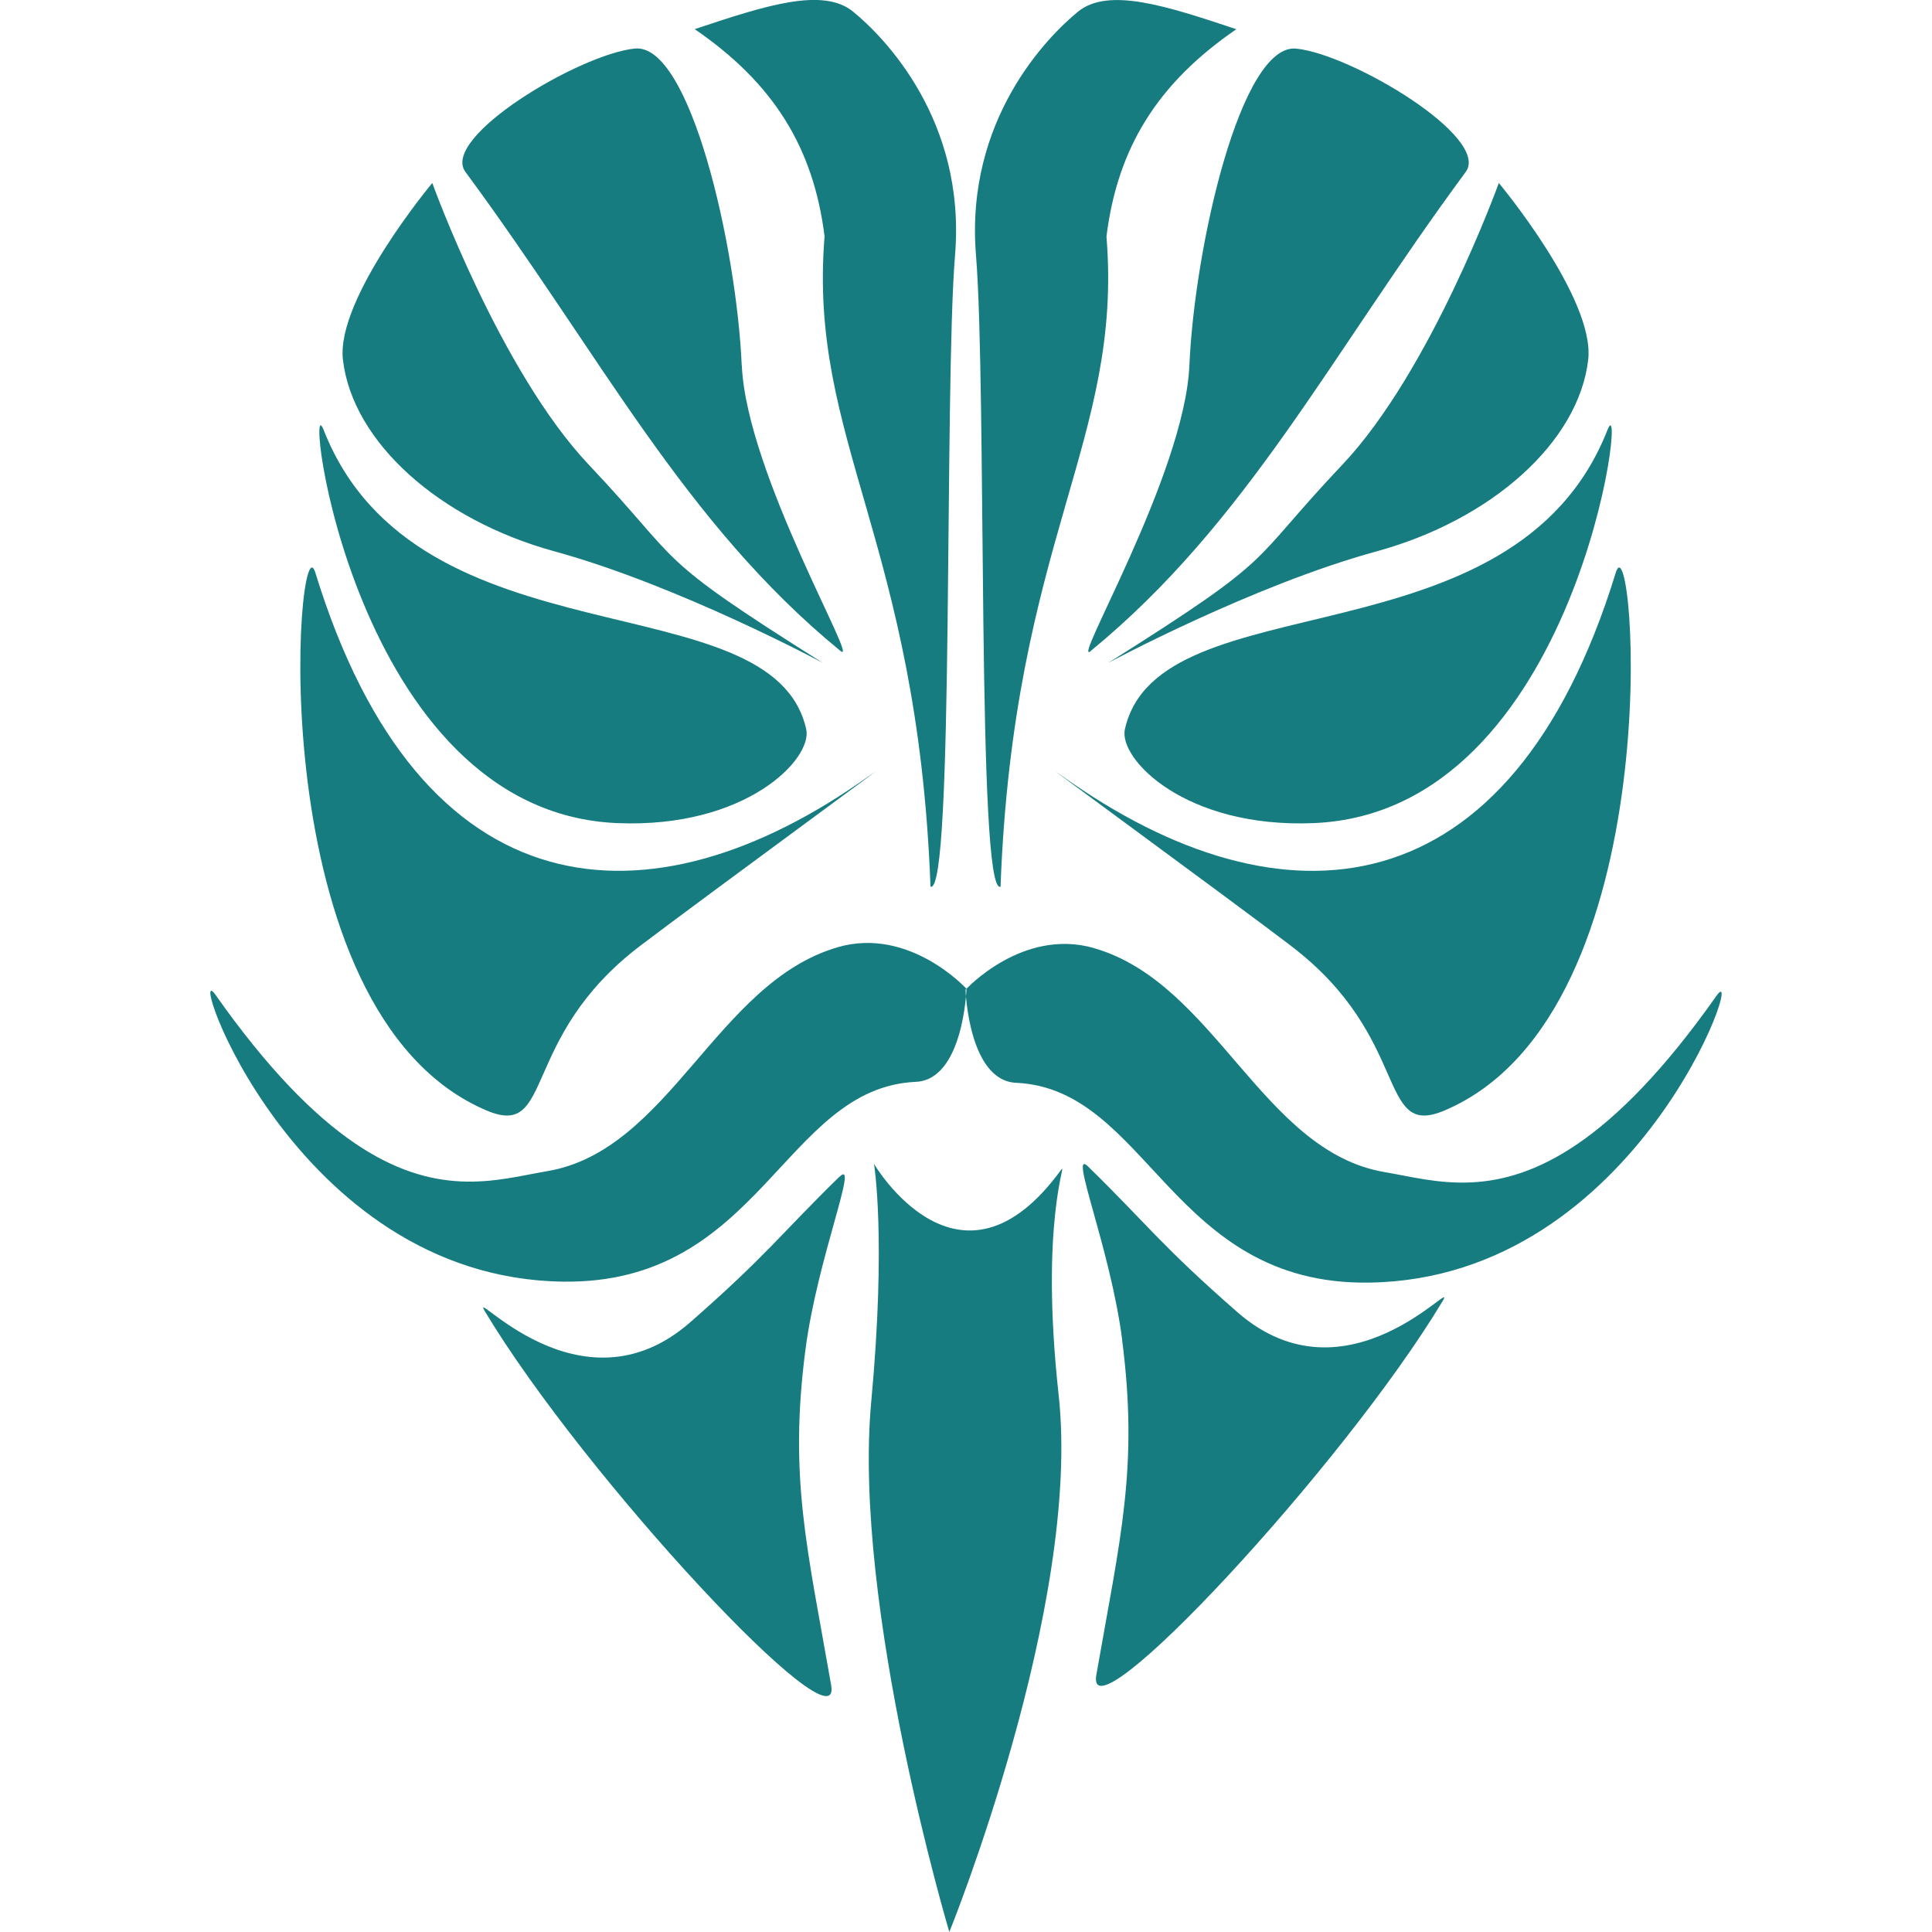
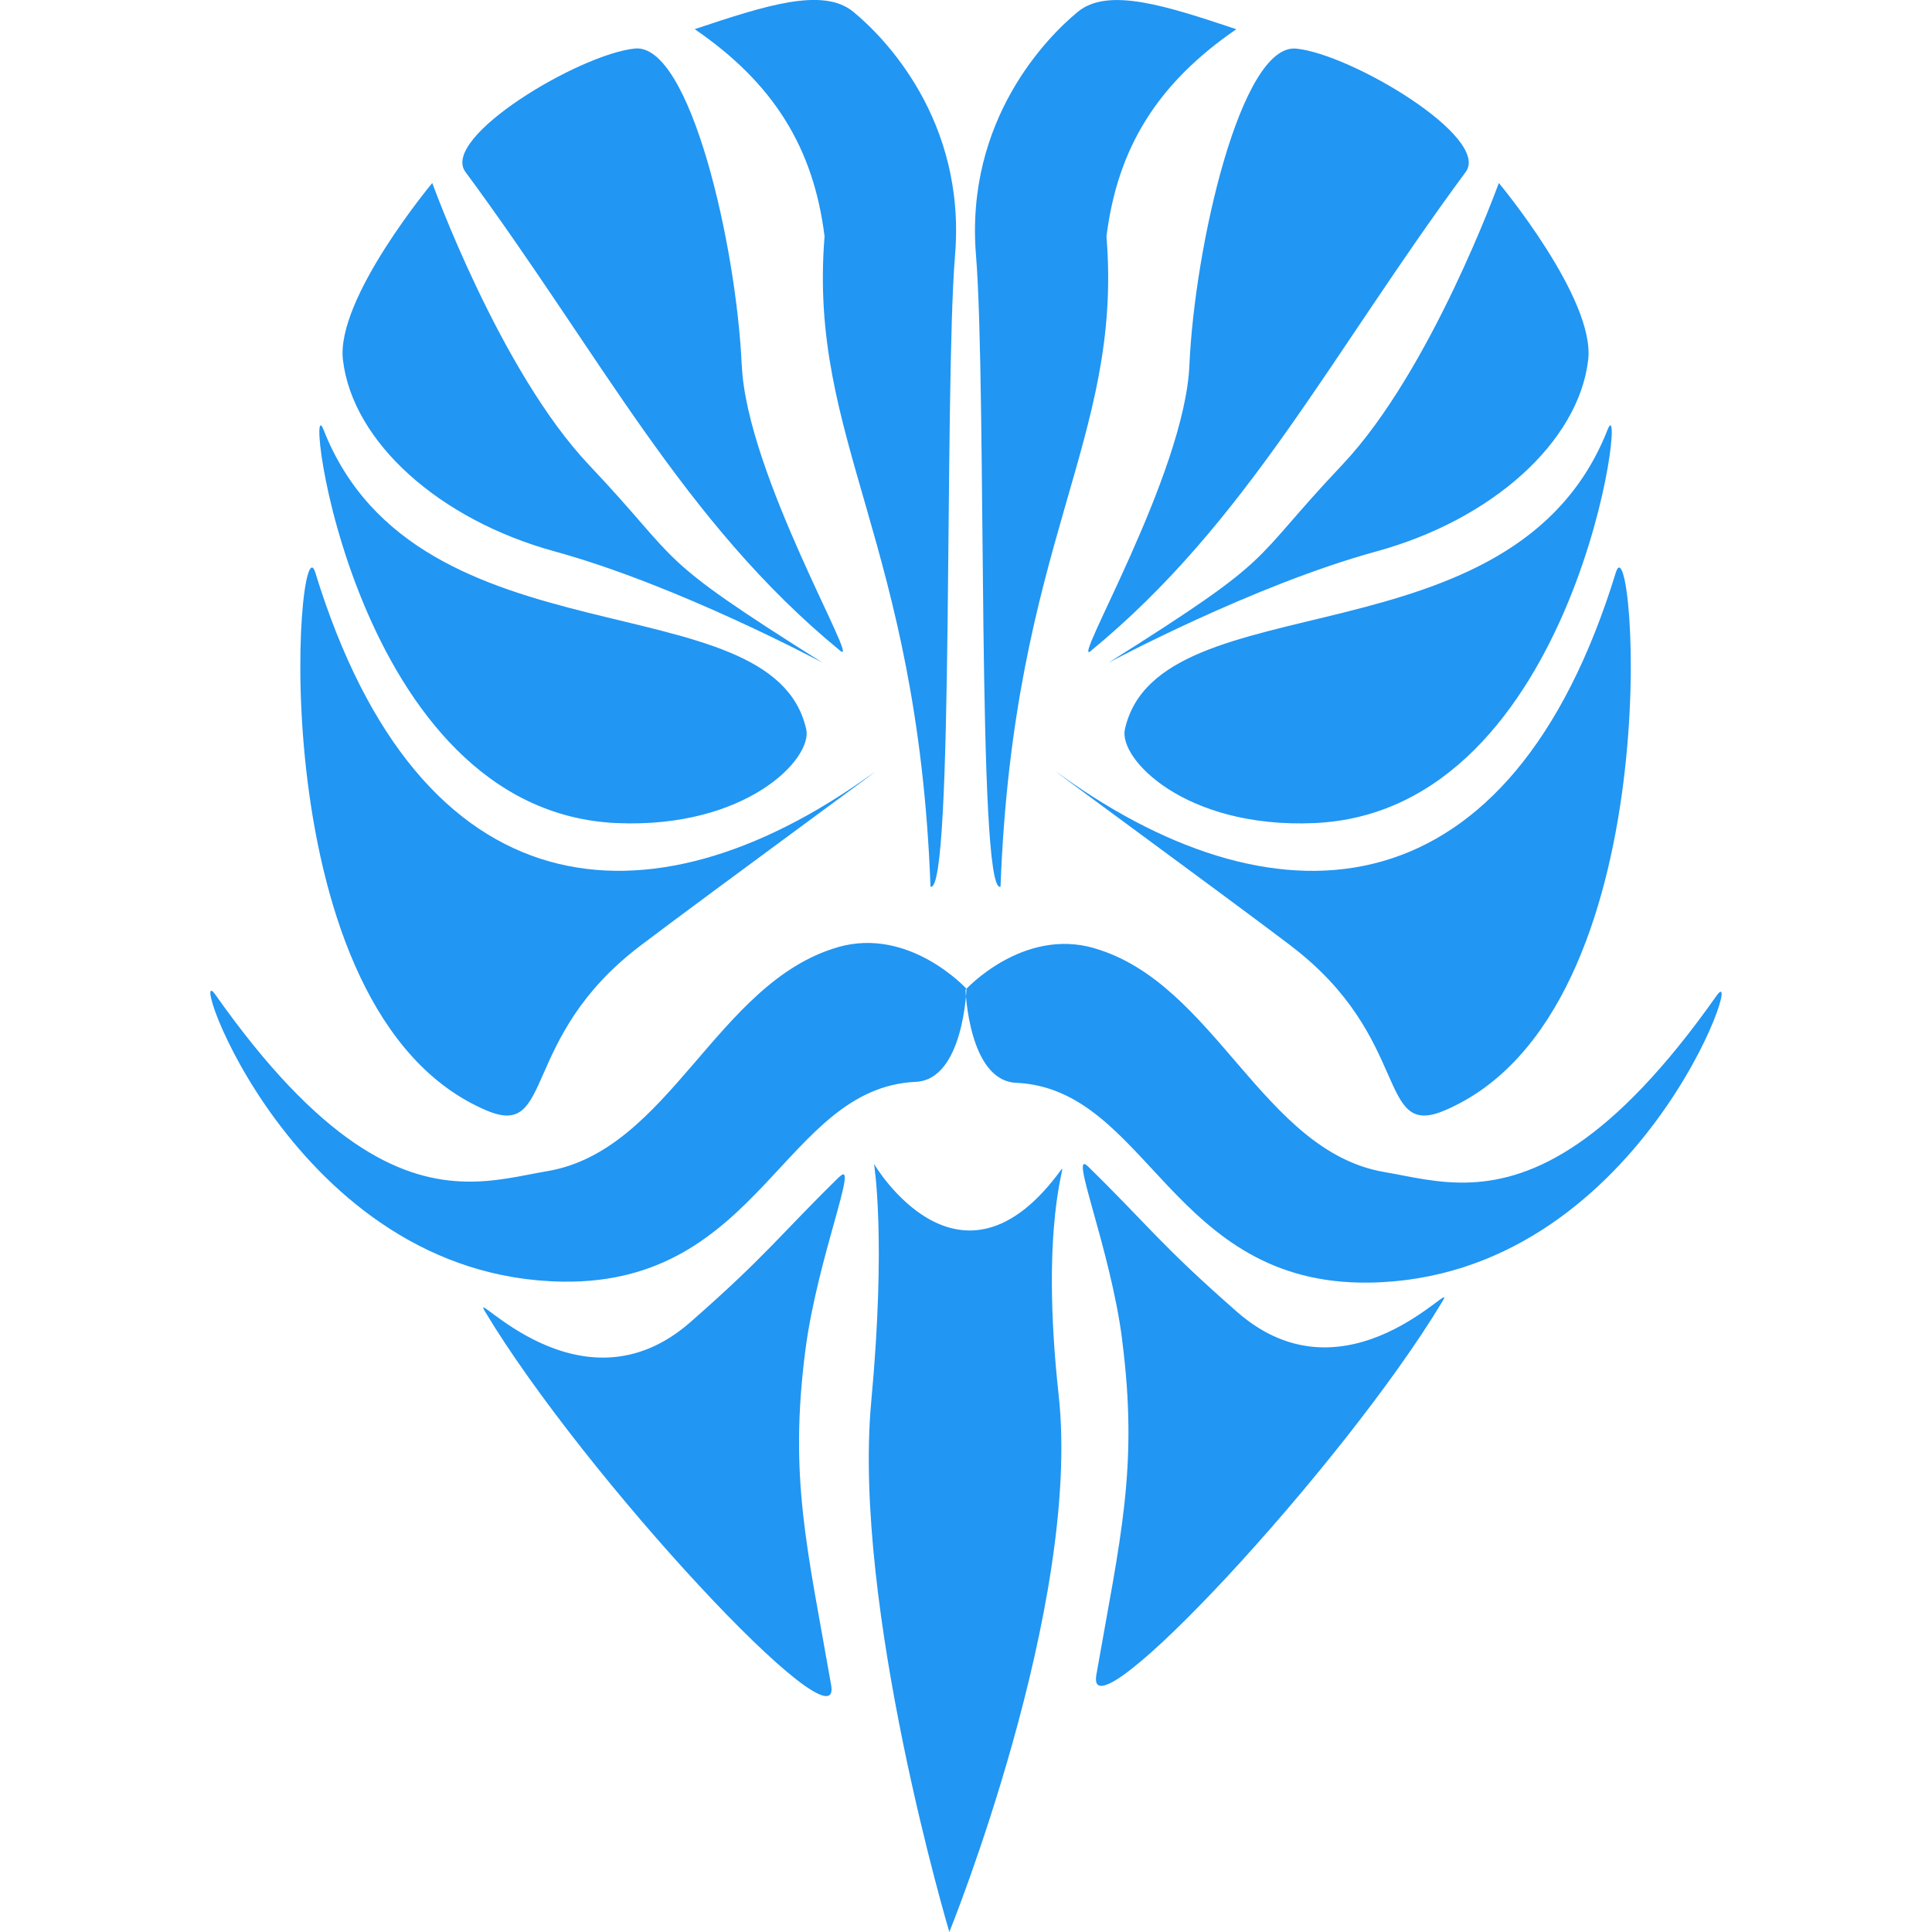
<svg xmlns="http://www.w3.org/2000/svg" role="img" viewBox="0 0 24 24">
-   <path d="M10.857 14.458s.155.921-.034 2.952c-.236 2.546.97 6.59.97 6.59s1.645-4.052 1.358-6.67c-.236-2.152.107-2.904.034-2.803-1.264 1.746-2.328-.069-2.328-.069zM13.939 16.643c.206 1.591-.023 2.462-.32 4.164-.15.861 3.068-2.589 4.302-4.645.206-.343-1.18 1.337-2.551.137-.951-.832-1.114-1.085-1.853-1.808-.249-.244.277 1.014.423 2.151zM10.427 14.618c-.739.723-.903.976-1.853 1.808-1.371 1.2-2.757-.48-2.551-.137 1.234 2.057 4.452 5.506 4.302 4.645-.297-1.703-.526-2.574-.32-4.164.147-1.137.673-2.395.423-2.151zM13.593 11.779c1.504.434 2.088 2.523 3.606 2.781.314.053.667.148 1.079.128.77-.037 1.744-.472 3.045-2.318.385-.546-.955 3.514-4.313 3.563-2.46.036-2.747-2.408-4.387-2.482-.592-.027-.629-1.156-.629-1.156s.706-.774 1.598-.517zM10.407 11.767c-1.504.434-2.088 2.523-3.606 2.781-.314.053-.667.148-1.079.128-.77-.037-1.744-.472-3.045-2.318-.385-.546.955 3.514 4.313 3.563 2.46.036 2.747-2.408 4.387-2.482.592-.027.629-1.156.629-1.156s-.706-.774-1.598-.517zM16.033 11.747c1.513 1.146 1.062 2.408 1.911 2.048 2.859-1.212 2.359-7.434 2.128-6.682-1.303 4.242-4.143 4.48-6.876 2.528-.534-.381 1.985 1.459 2.837 2.105zM10.793 9.641C8.06 11.592 5.22 11.355 3.917 7.113c-.231-.752-.731 5.469 2.128 6.682.849.36.398-.902 1.911-2.048.852-.646 3.371-2.486 2.837-2.105zM16.319 10.225c3.3-.136 3.909-5.545 3.65-4.885-1.165 2.963-5.574 1.848-5.995 3.718-.083.367.747 1.233 2.345 1.167zM10.015 9.058c-.421-1.87-4.831-.755-5.995-3.718-.259-.66.35 4.749 3.65 4.885 1.599.066 2.428-.8 2.345-1.167zM13.768 8.234s1.794-.964 3.33-1.384c1.435-.393 2.512-1.359 2.631-2.38.089-.76-1.11-2.197-1.11-2.197s-.841 2.334-1.945 3.501c-1.201 1.27-.745 1.099-2.906 2.46zM7.315 5.774C6.211 4.607 5.37 2.273 5.37 2.273S4.171 3.709 4.26 4.47c.12 1.021 1.196 1.987 2.631 2.38 1.536.421 3.33 1.384 3.33 1.384-2.162-1.361-1.705-1.19-2.906-2.46zM13.55 8.086c1.943-1.594 2.976-3.673 4.657-5.949.317-.429-1.419-1.465-2.105-1.533S14.84 3.057 14.775 4.54c-.059 1.354-1.486 3.761-1.224 3.547zM9.214 4.539C9.149 3.056 8.573.535 7.887.603S5.465 1.707 5.782 2.136c1.681 2.276 2.713 4.356 4.657 5.949.261.214-1.165-2.193-1.224-3.547zM13.745 2.937c.137-1.098.631-1.9 1.613-2.574-.868-.29-1.591-.526-1.968-.217s-1.403 1.342-1.266 3.023.007 7.962.305 7.846c.16-4.302 1.522-5.538 1.316-8.077zM11.559 11.014c.297.116.167-6.165.305-7.846S10.976.454 10.598.145C10.221-.164 9.499.072 8.63.362c.983.674 1.476 1.476 1.613 2.574-.206 2.539 1.156 3.775 1.316 8.077z" fill="#167C80" />
+   <path d="M10.857 14.458s.155.921-.034 2.952c-.236 2.546.97 6.59.97 6.59s1.645-4.052 1.358-6.67c-.236-2.152.107-2.904.034-2.803-1.264 1.746-2.328-.069-2.328-.069zM13.939 16.643c.206 1.591-.023 2.462-.32 4.164-.15.861 3.068-2.589 4.302-4.645.206-.343-1.18 1.337-2.551.137-.951-.832-1.114-1.085-1.853-1.808-.249-.244.277 1.014.423 2.151zM10.427 14.618c-.739.723-.903.976-1.853 1.808-1.371 1.2-2.757-.48-2.551-.137 1.234 2.057 4.452 5.506 4.302 4.645-.297-1.703-.526-2.574-.32-4.164.147-1.137.673-2.395.423-2.151zM13.593 11.779c1.504.434 2.088 2.523 3.606 2.781.314.053.667.148 1.079.128.77-.037 1.744-.472 3.045-2.318.385-.546-.955 3.514-4.313 3.563-2.46.036-2.747-2.408-4.387-2.482-.592-.027-.629-1.156-.629-1.156s.706-.774 1.598-.517zM10.407 11.767c-1.504.434-2.088 2.523-3.606 2.781-.314.053-.667.148-1.079.128-.77-.037-1.744-.472-3.045-2.318-.385-.546.955 3.514 4.313 3.563 2.46.036 2.747-2.408 4.387-2.482.592-.027.629-1.156.629-1.156s-.706-.774-1.598-.517zM16.033 11.747c1.513 1.146 1.062 2.408 1.911 2.048 2.859-1.212 2.359-7.434 2.128-6.682-1.303 4.242-4.143 4.48-6.876 2.528-.534-.381 1.985 1.459 2.837 2.105zM10.793 9.641C8.06 11.592 5.22 11.355 3.917 7.113c-.231-.752-.731 5.469 2.128 6.682.849.36.398-.902 1.911-2.048.852-.646 3.371-2.486 2.837-2.105zM16.319 10.225c3.3-.136 3.909-5.545 3.65-4.885-1.165 2.963-5.574 1.848-5.995 3.718-.083.367.747 1.233 2.345 1.167zM10.015 9.058c-.421-1.87-4.831-.755-5.995-3.718-.259-.66.35 4.749 3.65 4.885 1.599.066 2.428-.8 2.345-1.167zM13.768 8.234s1.794-.964 3.33-1.384c1.435-.393 2.512-1.359 2.631-2.38.089-.76-1.11-2.197-1.11-2.197s-.841 2.334-1.945 3.501c-1.201 1.27-.745 1.099-2.906 2.46zM7.315 5.774C6.211 4.607 5.37 2.273 5.37 2.273S4.171 3.709 4.26 4.47c.12 1.021 1.196 1.987 2.631 2.38 1.536.421 3.33 1.384 3.33 1.384-2.162-1.361-1.705-1.19-2.906-2.46zM13.55 8.086c1.943-1.594 2.976-3.673 4.657-5.949.317-.429-1.419-1.465-2.105-1.533S14.84 3.057 14.775 4.54c-.059 1.354-1.486 3.761-1.224 3.547zM9.214 4.539C9.149 3.056 8.573.535 7.887.603S5.465 1.707 5.782 2.136c1.681 2.276 2.713 4.356 4.657 5.949.261.214-1.165-2.193-1.224-3.547zM13.745 2.937c.137-1.098.631-1.9 1.613-2.574-.868-.29-1.591-.526-1.968-.217s-1.403 1.342-1.266 3.023.007 7.962.305 7.846c.16-4.302 1.522-5.538 1.316-8.077zM11.559 11.014c.297.116.167-6.165.305-7.846S10.976.454 10.598.145C10.221-.164 9.499.072 8.63.362c.983.674 1.476 1.476 1.613 2.574-.206 2.539 1.156 3.775 1.316 8.077z" fill="#2196f3" />
</svg>
